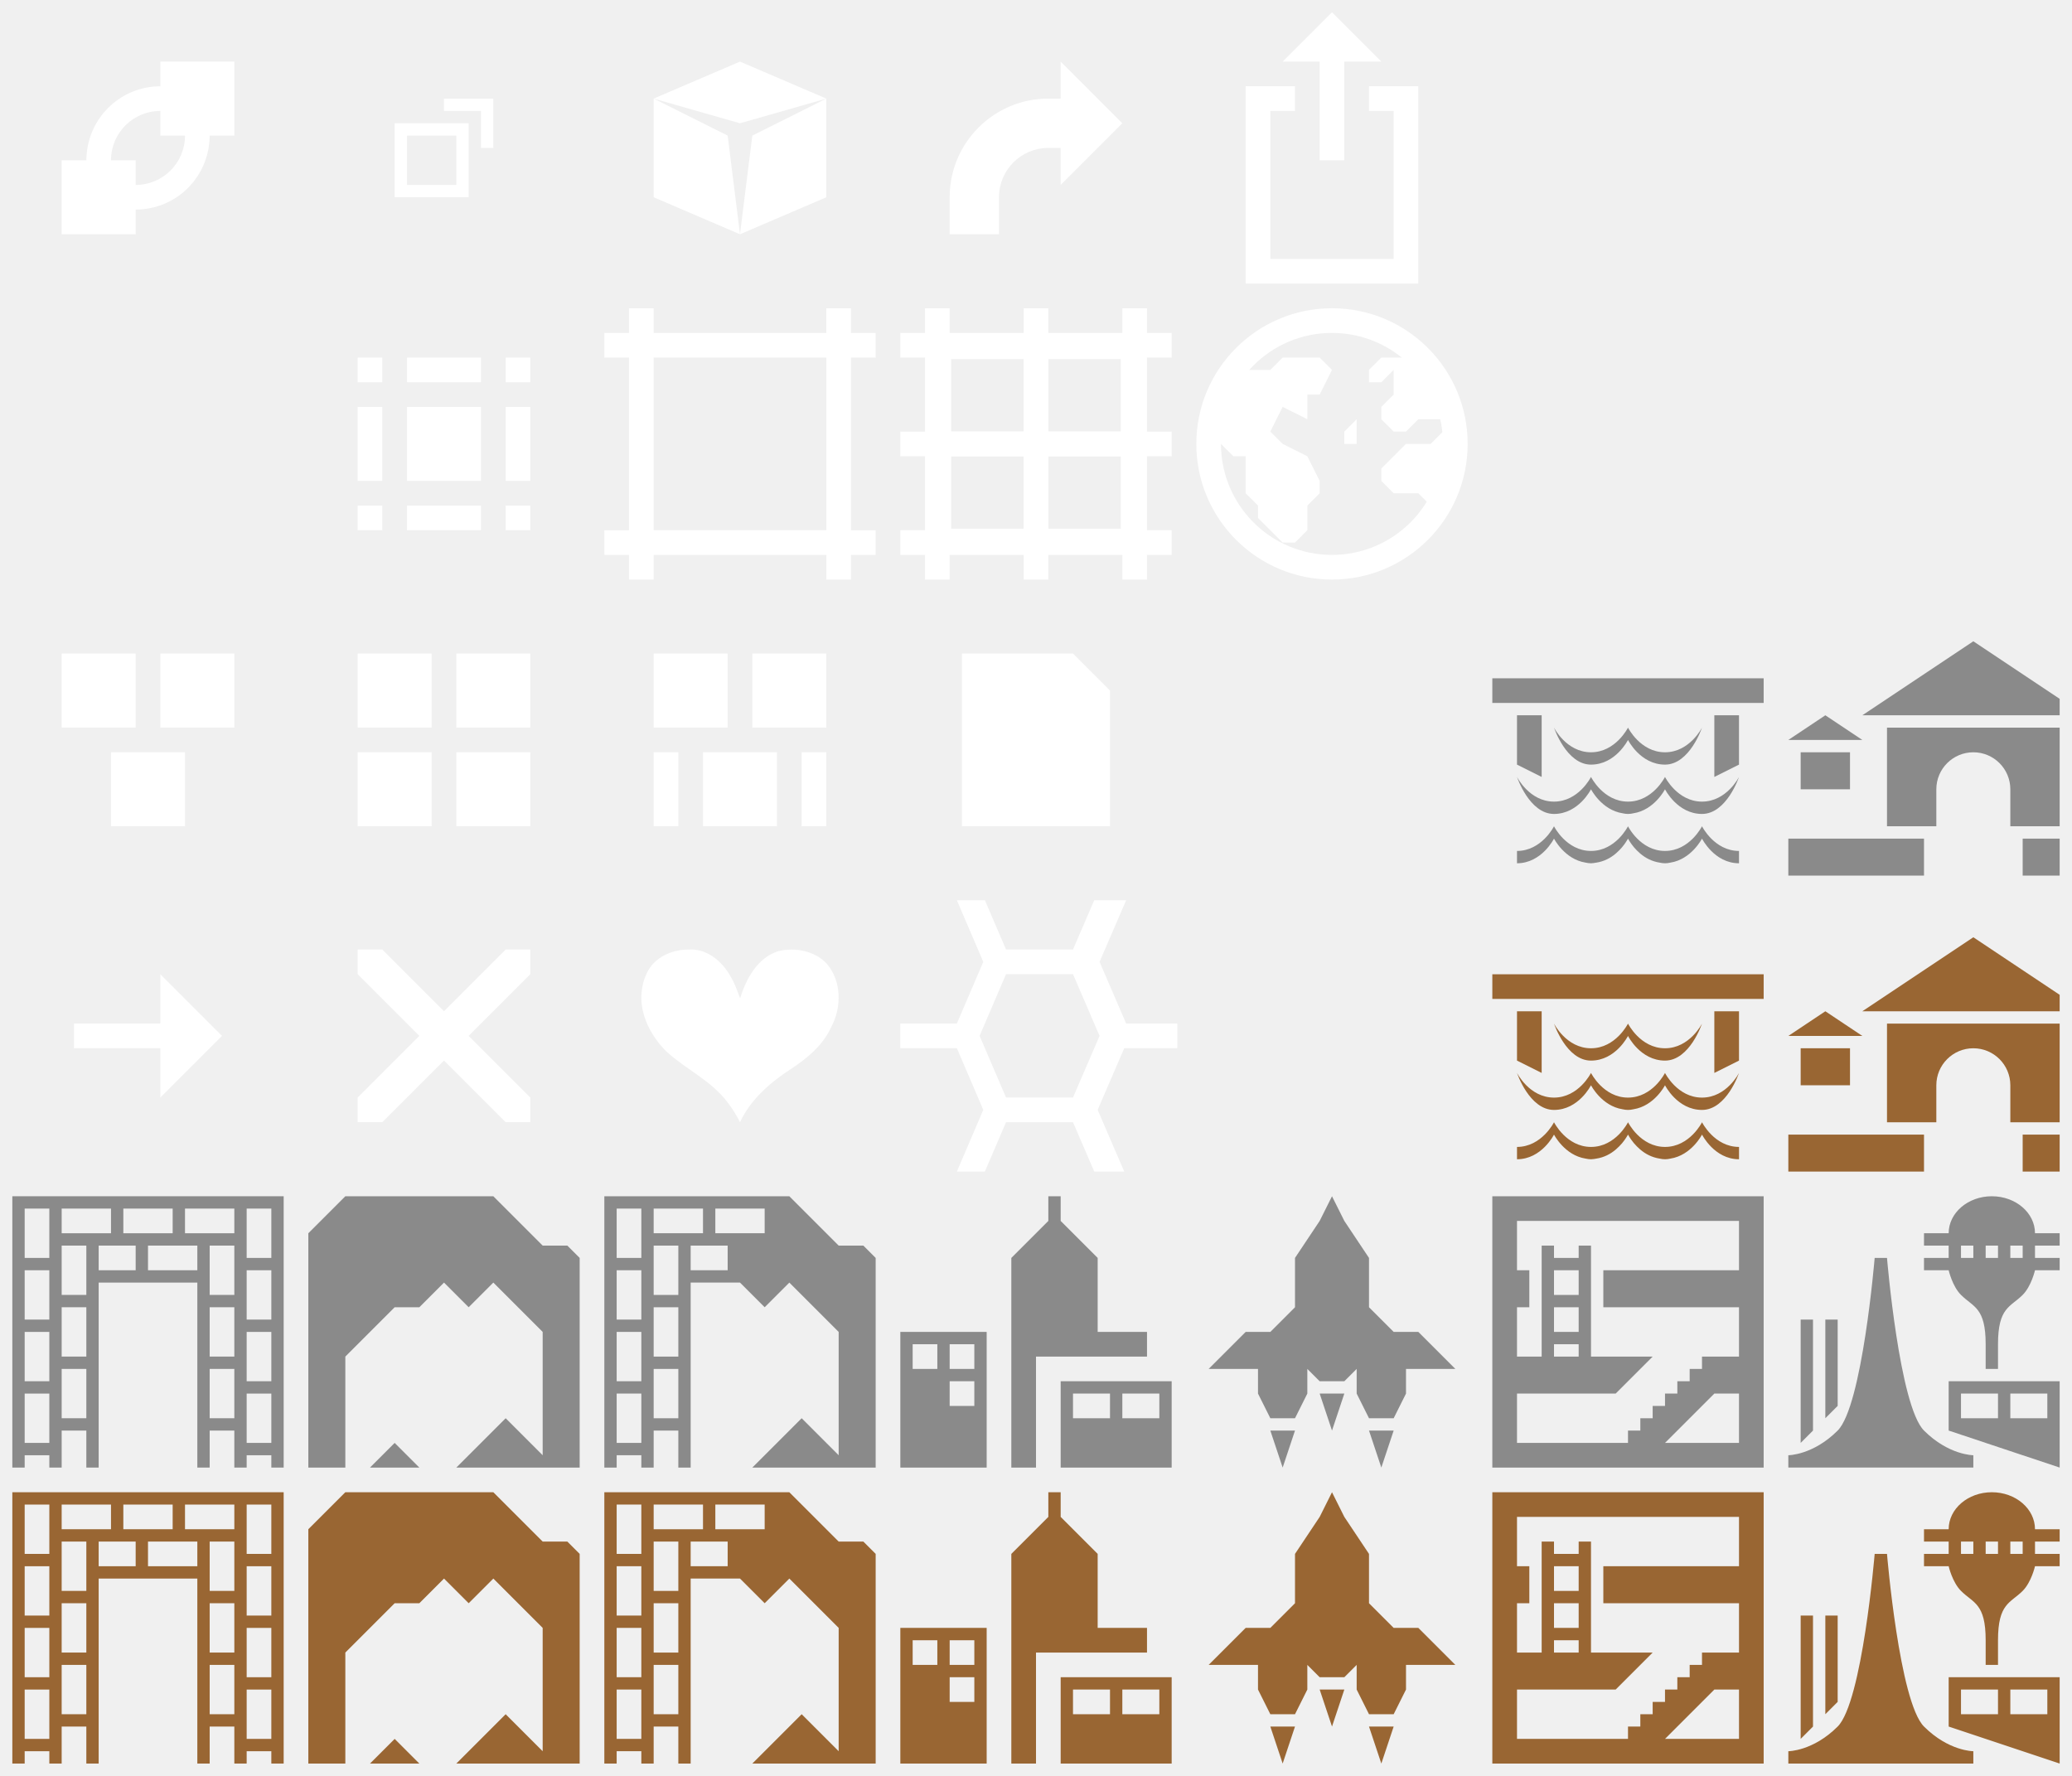
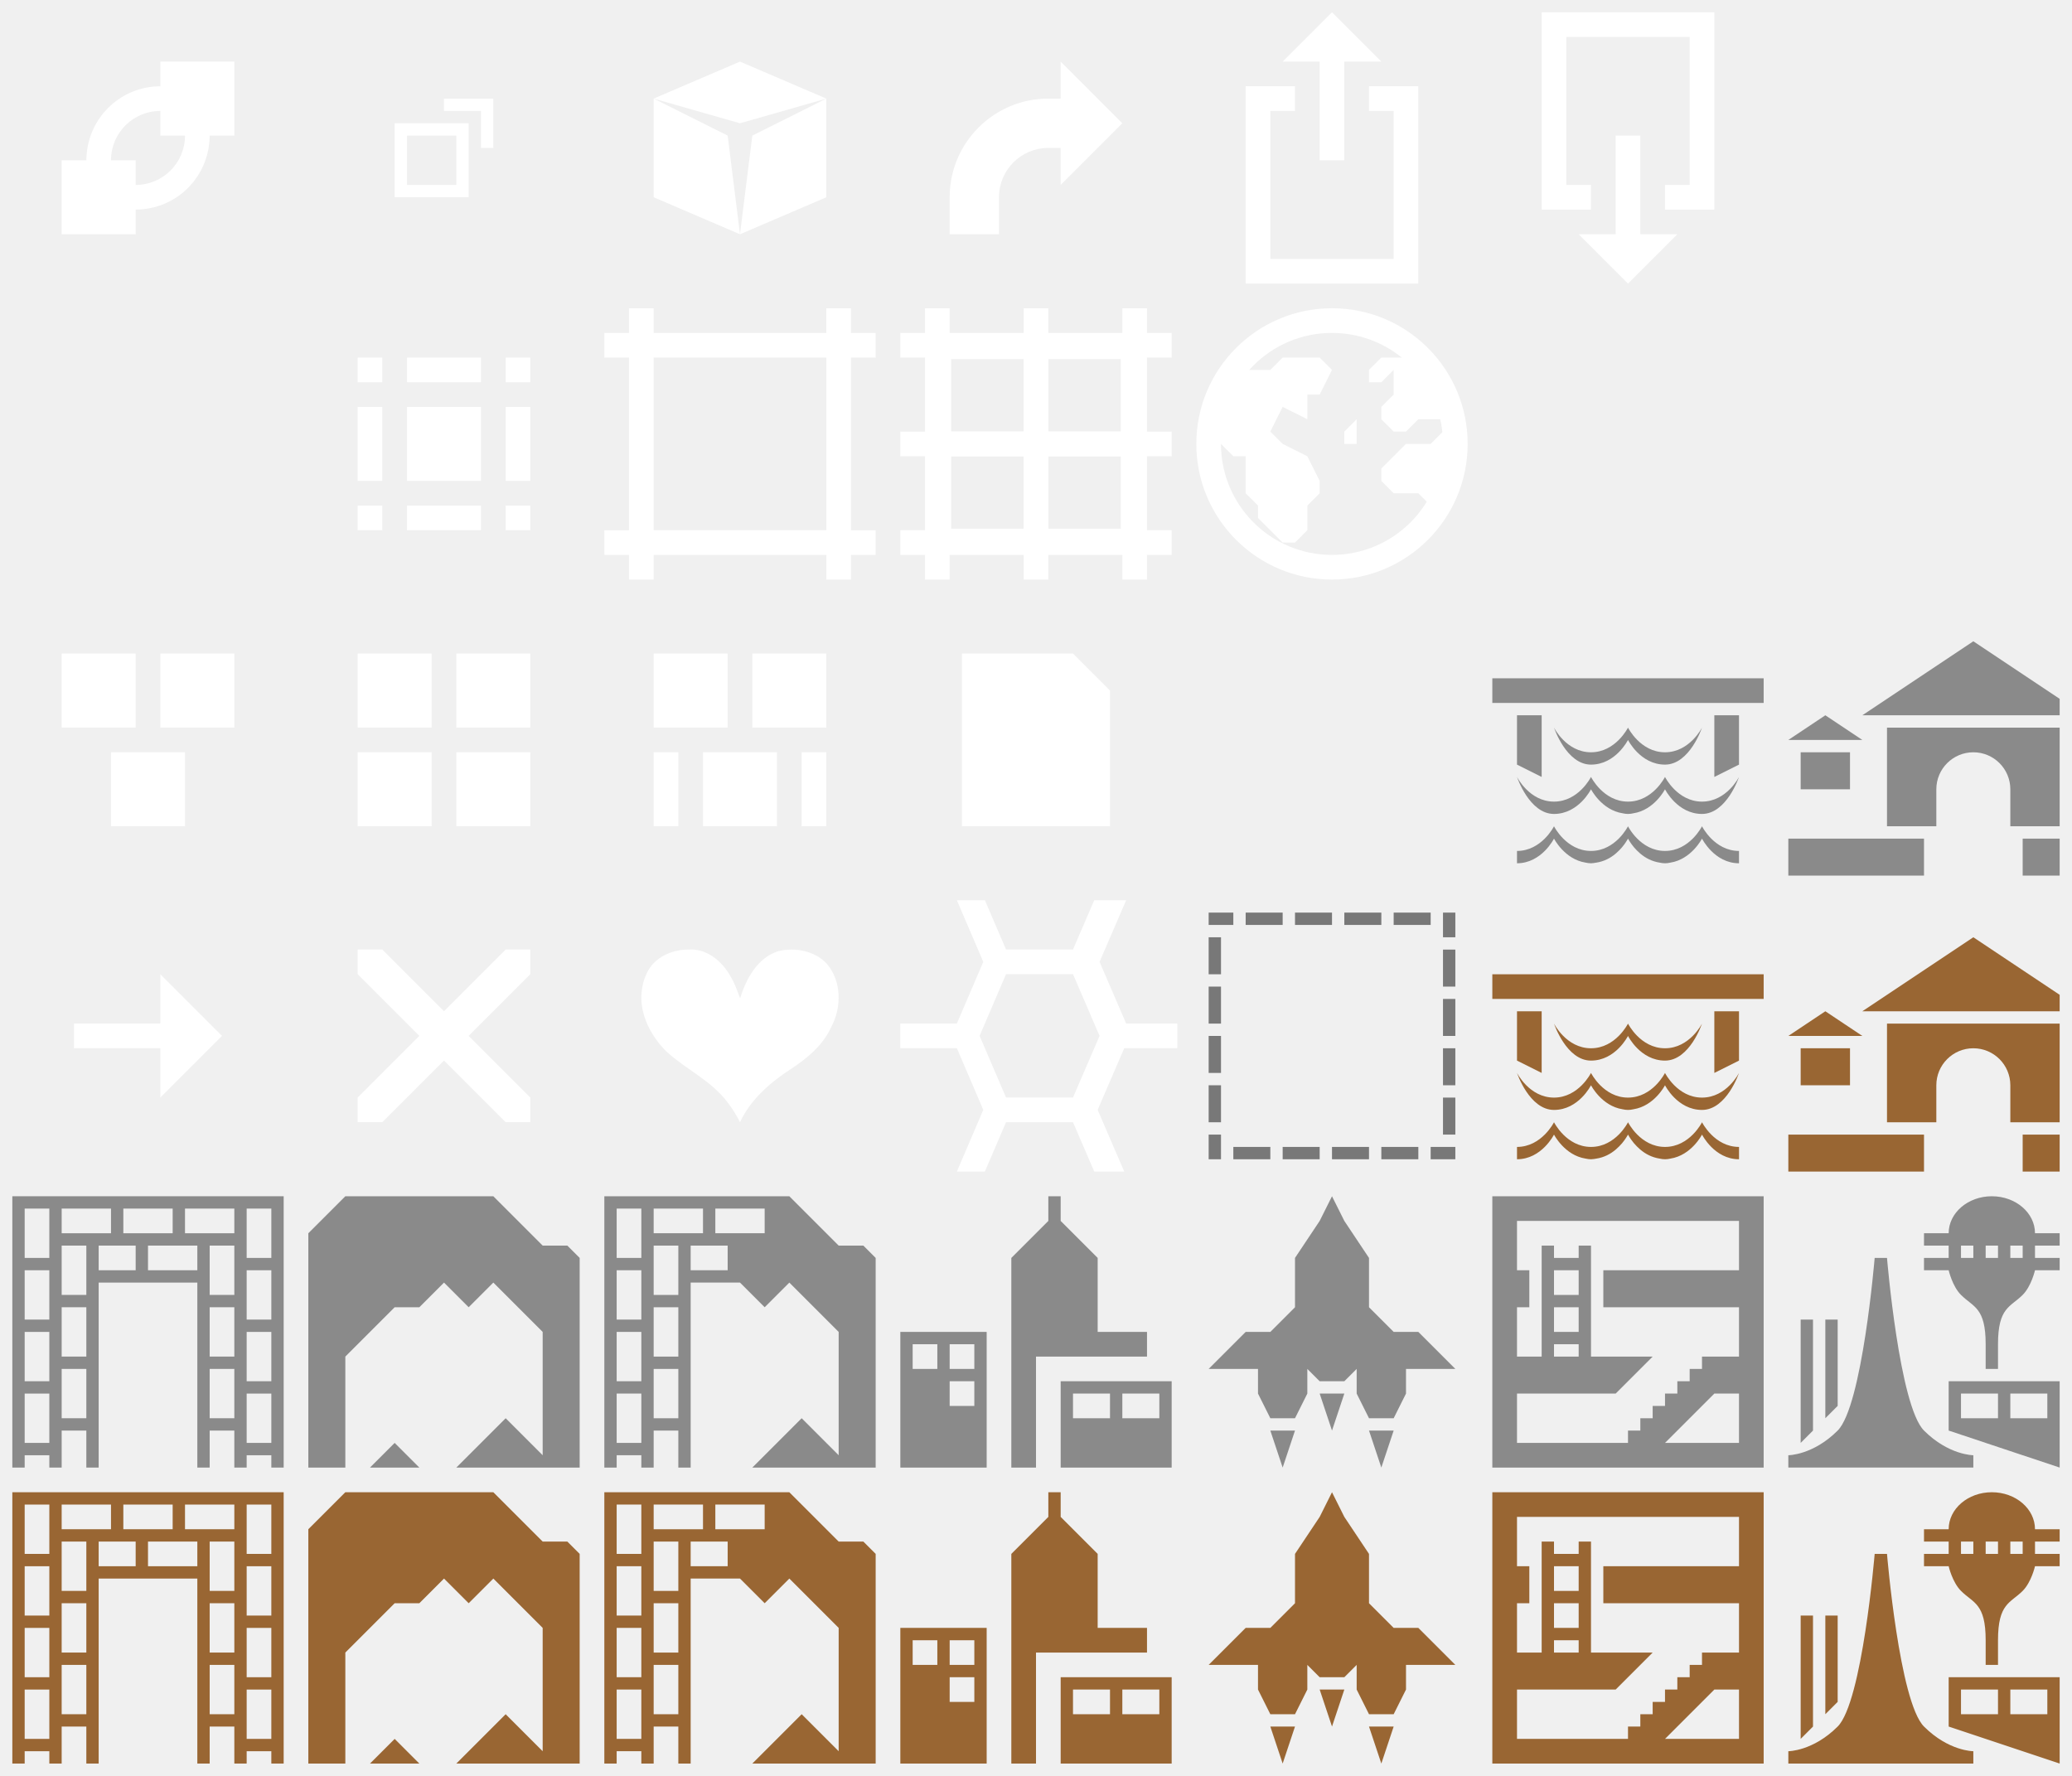
<svg xmlns="http://www.w3.org/2000/svg" width="168" height="144" id="svg2" version="1.1" viewBox="0 0 168 144">
  <defs id="defs4" />
  <g id="layer1" transform="translate(0,-972.5197)">
    <path style="opacity:1;vector-effect:none;fill:#8a8a8a;fill-opacity:1;stroke:none;stroke-width:2.52;stroke-linecap:butt;stroke-linejoin:miter;stroke-miterlimit:4;stroke-dasharray:none;stroke-dashoffset:0;stroke-opacity:1;marker:none" d="M 161.5 97 C 159.567 97 158 98.343 158 100 L 156 100 L 156 101 L 158 101 L 158 102 L 156 102 L 156 103 L 158 103 C 158 103 158.293 104.293 159 105 C 160 106 161 106 161 109 L 161 111 L 162 111 L 162 109 C 162 106 163 106 164 105 C 164.707 104.293 165 103 165 103 L 167 103 L 167 102 L 165 102 L 165 101 L 167 101 L 167 100 L 165 100 C 165 98.343 163.433 97 161.5 97 z M 159 101 L 160 101 L 160 102 L 159 102 L 159 101 z M 161 101 L 162 101 L 162 102 L 161 102 L 161 101 z M 163 101 L 164 101 L 164 102 L 163 102 L 163 101 z M 152 102 C 152 102 151 114 149 116 C 147 118 145 118 145 118 L 145 119 L 160 119 L 160 118 C 160 118 158 118 156 116 C 154 114 153 102 153 102 L 152 102 z M 146 107 L 146 117 L 147 116 L 147 107 L 146 107 z M 148 107 L 148 115 L 149 114 L 149 107 L 148 107 z M 158 112 L 158 116 L 167 119 L 167 112 L 158 112 z M 159 113 L 162 113 L 162 115 L 159 115 L 159 113 z M 163 113 L 166 113 L 166 115 L 163 115 L 163 113 z " transform="translate(0,972.5197)" id="path1052" />
    <path style="color:#000000;display:inline;overflow:visible;visibility:visible;opacity:1;fill:#ffffff;fill-opacity:1;stroke:none;stroke-width:2.52;marker:none;enable-background:accumulate" d="m 13,977.516 v 2 a 6,6 0 0 0 -1.192,0.119 c -0.794,0.16 -1.529,0.478 -2.175,0.917 a 6,6 0 0 0 -0.183,0.134 c -0.099,0.073 -0.2,0.144 -0.295,0.223 a 6,6 0 0 0 -0.185,0.17 c -0.08,0.073 -0.162,0.144 -0.238,0.222 a 6,6 0 0 0 -0.168,0.185 c -0.08,0.088 -0.161,0.176 -0.236,0.269 a 6,6 0 0 0 -0.134,0.179 c -0.071,0.095 -0.141,0.192 -0.207,0.291 a 6,6 0 0 0 -0.112,0.181 c -0.07,0.115 -0.139,0.23 -0.201,0.35 a 6,6 0 0 0 -0.064,0.134 c -0.066,0.134 -0.127,0.27 -0.183,0.41 a 6,6 0 0 0 -0.055,0.148 c -0.047,0.129 -0.091,0.259 -0.13,0.392 a 6,6 0 0 0 -0.06,0.238 c -0.027,0.111 -0.054,0.222 -0.075,0.335 a 6,6 0 0 0 -0.04,0.267 c -0.015,0.104 -0.031,0.209 -0.04,0.315 a 6,6 0 0 0 -0.026,0.52 H 5 v 5.998 h 5.999 v -2 a 6,6 0 0 0 0.612,-0.031 6,6 0 0 0 0.004,0 c 0.196,-0.02 0.387,-0.05 0.577,-0.088 0.198,-0.04 0.392,-0.09 0.582,-0.148 0.386,-0.119 0.754,-0.276 1.102,-0.467 0.173,-0.095 0.343,-0.198 0.505,-0.309 0.002,0 0.005,0 0.007,0 a 6,6 0 0 0 0.079,-0.06 c 0.129,-0.091 0.256,-0.185 0.377,-0.286 a 6,6 0 0 0 0.15,-0.137 c 0.097,-0.086 0.193,-0.173 0.284,-0.266 a 6,6 0 0 0 0.132,-0.145 c 0.09,-0.098 0.18,-0.196 0.264,-0.3 a 6,6 0 0 0 0.108,-0.145 c 0.082,-0.108 0.163,-0.217 0.238,-0.331 a 6,6 0 0 0 0.114,-0.185 c 0.063,-0.104 0.124,-0.21 0.181,-0.319 a 6,6 0 0 0 0.101,-0.207 c 0.053,-0.111 0.104,-0.221 0.15,-0.335 a 6,6 0 0 0 0.077,-0.214 c 0.041,-0.116 0.083,-0.231 0.117,-0.35 a 6,6 0 0 0 0.057,-0.22 c 0.029,-0.116 0.057,-0.233 0.079,-0.352 a 6,6 0 0 0 0.042,-0.286 c 0.013,-0.097 0.026,-0.194 0.035,-0.293 a 6,6 0 0 0 0.027,-0.524 H 19 v -5.998 z m 0,3.999 v 2 h 2 a 4,4 0 0 1 -4.001,4.001 v -2 H 8.999 a 4,4 0 0 1 4.001,-4.001 z" id="rect4142" />
    <path style="color:#000000;display:inline;overflow:visible;visibility:visible;opacity:1;fill:#ffffff;fill-opacity:1;fill-rule:nonzero;stroke:none;stroke-width:2.52;marker:none;enable-background:accumulate" d="m 35.999,980.515 v 1 h 3 v 3 h 1 v -3 -1 h -1 z m -4,2 v 6 h 6 v -6 z m 1,1 h 4 v 4 h -4 z" id="rect4994" />
    <path style="color:#000000;display:inline;overflow:visible;visibility:visible;opacity:1;fill:#ffffff;fill-opacity:1;fill-rule:nonzero;stroke:none;stroke-width:2.52;marker:none;enable-background:accumulate" d="m 28.999,1049.515 v 2 l 5,5 -5,5 v 2 h 2 l 5,-5 5,5 h 2 v -2 l -5,-5 5,-5 v -2 h -2 l -5,5 -5,-5 z" id="path5186" />
    <path style="color:#000000;display:inline;overflow:visible;visibility:visible;opacity:1;fill:#ffffff;fill-opacity:1;fill-rule:nonzero;stroke:none;stroke-width:2.52;marker:none;enable-background:accumulate" d="m 12.999,1051.515 v 4 H 5.999 v 2 h 7 v 4 l 5,-5 z" id="path5245" />
    <path style="color:#000000;display:inline;overflow:visible;visibility:visible;fill:#ffffff;fill-opacity:1;fill-rule:nonzero;stroke:none;stroke-width:2.52;marker:none;enable-background:accumulate" d="m 66.999,980.515 -6,3 -1,8 7,-3 z" id="path5272" />
    <path style="color:#000000;display:inline;overflow:visible;visibility:visible;fill:#ffffff;fill-opacity:1;fill-rule:nonzero;stroke:none;stroke-width:2.52;marker:none;enable-background:accumulate" d="m 52.999,980.515 7,-3 7,3 -7,2 z" id="path5291" />
    <path style="color:#000000;display:inline;overflow:visible;visibility:visible;fill:#ffffff;fill-opacity:1;fill-rule:nonzero;stroke:none;stroke-width:2.52;marker:none;enable-background:accumulate" d="m 52.999,988.515 v -8 l 6,3 1,8 z" id="path5270" />
    <path style="color:#000000;display:inline;overflow:visible;visibility:visible;opacity:1;fill:#ffffff;fill-opacity:1;fill-rule:nonzero;stroke:none;stroke-width:2.52;marker:none;enable-background:accumulate" d="m 75.124,999.64 v 17.75 h 17.75 v -17.75 z m 2,2 h 5.875 v 5.875 h -5.875 z m 7.875,0 h 5.875 v 5.875 h -5.875 z m -7.875,7.875 h 5.875 v 5.875 h -5.875 z m 7.875,0 h 5.875 v 5.875 h -5.875 z" id="rect5536-7" />
    <path style="color:#000000;display:inline;overflow:visible;visibility:visible;opacity:1;fill:#ffffff;fill-opacity:1;fill-rule:nonzero;stroke:none;stroke-width:2.52;marker:none;enable-background:accumulate" d="m 77.999,1025.515 v 14 h 12 v -11 l -3,-3 z" id="path5688" />
    <path style="color:#000000;display:inline;overflow:visible;visibility:visible;opacity:1;fill:#ffffff;fill-opacity:1;fill-rule:nonzero;stroke:none;stroke-width:2.52;marker:none;enable-background:accumulate" d="m 28.999,1001.515 v 2 h 2 v -2 z m 4,0 v 2 h 6 v -2 z m 8,0 v 2 h 2 v -2 z m -12,4 v 6 h 2 v -6 z m 4,0 v 6 h 6 v -6 z m 8,0 v 6 h 2 v -6 z m -12,8 v 2 h 2 v -2 z m 4,0 v 2 h 6 v -2 z m 8,0 v 2 h 2 v -2 z" id="rect5754-0" />
    <path style="color:#000000;display:inline;overflow:visible;visibility:visible;opacity:1;fill:#ffffff;fill-opacity:1;fill-rule:nonzero;stroke:none;stroke-width:2.52;marker:none;enable-background:accumulate" d="m 4.999,1025.515 v 6 h 6 v -6 z m 8,0 v 6 h 6 v -6 z m -4,8 v 6 h 6 v -6 z" id="rect5754-4" />
    <path style="color:#000000;display:inline;overflow:visible;visibility:visible;opacity:1;fill:#ffffff;fill-opacity:1;fill-rule:nonzero;stroke:none;stroke-width:2.52;marker:none;enable-background:accumulate" d="m 28.999,1025.515 v 6 h 6 v -6 z m 8,0 v 6 h 6 v -6 z m -8,8 v 6 h 6 v -6 z m 8,0 v 6 h 6 v -6 z" id="rect5754-4-1" />
    <path style="color:#000000;display:inline;overflow:visible;visibility:visible;opacity:1;fill:#ffffff;fill-opacity:1;fill-rule:nonzero;stroke:none;stroke-width:2.52;marker:none;enable-background:accumulate" d="m 52.999,1025.515 v 6 h 6 v -6 z m 8,0 v 6 h 6 v -6 z m -8,8 v 6 h 2 v -6 z m 4,0 v 6 h 6 v -6 z m 8,0 v 6 h 2 v -6 z" id="rect5754-4-8" />
    <path style="color:#000000;display:inline;overflow:visible;visibility:visible;opacity:1;fill:#ffffff;fill-opacity:1;fill-rule:nonzero;stroke:none;stroke-width:2.52;marker:none;enable-background:accumulate" d="m 85.999,977.515 v 3 h -1 c -4.418,0 -8,3.582 -8,8 v 3 h 4 v -3 c 0,-2.209 1.791,-4 4,-4 h 1 v 3 l 5,-5 z" id="path6943" />
    <path style="color:#000000;display:inline;overflow:visible;visibility:visible;fill:#ffffff;fill-opacity:1;fill-rule:nonzero;stroke:none;stroke-width:2.52;marker:none;enable-background:accumulate" d="m 51.999,1053.515 c 0.048,1.611 0.895,3.129 2.016,4.248 1.581,1.466 3.654,2.367 4.965,4.131 0.395,0.503 0.734,1.049 1.019,1.621 0.862,-1.823 2.409,-3.202 4.078,-4.279 1.368,-0.889 2.684,-1.983 3.356,-3.51 0.812,-1.562 0.798,-3.648 -0.369,-5.03 -0.972,-1.083 -2.609,-1.384 -3.979,-1.047 -1.668,0.542 -2.595,2.241 -3.074,3.822 -0.174,-0.429 -0.439,-1.249 -0.774,-1.768 -0.668,-1.22 -1.911,-2.281 -3.377,-2.186 -1.373,-0.02 -2.841,0.631 -3.427,1.935 -0.311,0.639 -0.433,1.357 -0.434,2.063 z" id="path5186-4" />
    <path style="color:#000000;display:inline;overflow:visible;visibility:visible;opacity:1;fill:#ffffff;fill-opacity:1;fill-rule:nonzero;stroke:none;stroke-width:2.52;marker:none;enable-background:accumulate" d="m 77.584,1045.515 2.142,4.999 -2.142,5.001 h -4.585 v 2 h 4.585 l 2.142,5.001 -2.142,5.001 h 2.272 l 1.714,-4.001 h 0.584 4.845 l 1.725,4.001 h 2.43 l -2.155,-5.001 2.155,-5.001 h 1.002 3.303 v -2 h -3.461 -0.687 l -2.157,-5.001 2.157,-4.999 h -2.587 l -1.725,3.999 h -4.845 -0.584 l -1.714,-3.999 z m 3.986,5.998 h 5.429 l 2.155,5.001 -2.155,5.001 h -5.429 l -2.142,-5.001 z" id="rect5536-7-8" />
    <path style="color:#000000;display:inline;overflow:visible;visibility:visible;fill:#ffffff;fill-opacity:1;fill-rule:nonzero;stroke:none;stroke-width:2.52;marker:none;enable-background:accumulate" d="m 100.999,979.515 v 16 h 14 V 979.515 h -4 v 2 h 2 v 12 h -10 v -12 h 2 v -2 z" id="rect4617" />
    <path style="color:#000000;display:inline;overflow:visible;visibility:visible;fill:#ffffff;fill-opacity:1;fill-rule:nonzero;stroke:none;stroke-width:2.52;marker:none;enable-background:accumulate" d="m 103.999,977.515 h 3 v 8 h 2 v -8 h 3 l -4,-4 z" id="path5245-1" />
    <path style="opacity:1;vector-effect:none;fill:#ffffff;fill-opacity:1;stroke:none;stroke-width:2.52;stroke-linecap:butt;stroke-linejoin:miter;stroke-miterlimit:4;stroke-dasharray:none;stroke-dashoffset:0;stroke-opacity:1;marker:none" d="m 104.999,1001.515 h 2 l 1,1 -1,2 h -1 v 2 l -2,-1 -1,2 1,1 2,1 1,2 v 1 l -1,1 v 2 l -1,1 h -1 l -2,-2 v -1 l -1,-1 v -3 h -1 l -1,-1 -1,-2 2,-4 h 3 l 1,-1 z" id="path76" />
    <path style="opacity:1;vector-effect:none;fill:#ffffff;fill-opacity:1;stroke:none;stroke-width:2.52;stroke-linecap:butt;stroke-linejoin:miter;stroke-miterlimit:4;stroke-dasharray:none;stroke-dashoffset:0;stroke-opacity:1;marker:none" d="m 109.999,1006.515 -1,1 v 1 h 1 z" id="path93" />
    <path style="opacity:1;vector-effect:none;fill:#ffffff;fill-opacity:1;stroke:none;stroke-width:2.52;stroke-linecap:butt;stroke-linejoin:miter;stroke-miterlimit:4;stroke-dasharray:none;stroke-dashoffset:0;stroke-opacity:1;marker:none" d="m 111.999,1001.515 -1,1 v 1 h 1 l 1,-1 v 2 l -1,1 v 1 l 1,1 h 1 l 1,-1 h 2 v 1 l -1,1 h -2 l -1,1 -1,1 v 1 l 1,1 h 2 l 1,1 2,-3 v -4 l -2,-4 -2,-1 z" id="path100" />
    <path style="opacity:1;vector-effect:none;fill:#ffffff;fill-opacity:1;stroke:none;stroke-width:2.52;stroke-linecap:butt;stroke-linejoin:miter;stroke-miterlimit:4;stroke-dasharray:none;stroke-dashoffset:0;stroke-opacity:1;marker:none" d="m 107.998,997.514 a 11,11 0 0 0 -10.999,11.001 11,11 0 0 0 10.999,10.999 11,11 0 0 0 11.001,-10.999 11,11 0 0 0 -11.001,-11.001 z m 0,2.001 a 9,9 0 0 1 9.001,9 9,9 0 0 1 -9.001,9 9,9 0 0 1 -9,-9 9,9 0 0 1 9,-9 z" id="path115" />
    <path style="opacity:1;vector-effect:none;fill:#ffffff;fill-opacity:1;stroke:none;stroke-width:2.52;stroke-linecap:butt;stroke-linejoin:miter;stroke-miterlimit:4;stroke-dasharray:none;stroke-dashoffset:0;stroke-opacity:1;marker:none" d="m 75.001,997.516 v 2 h -2.001 v 2 h 2.001 v 6 h -2.001 v 2 h 2.001 v 6 h -2.001 v 2 h 2.001 v 2.001 h 1.998 v -2.001 h 6.002 v 2.001 h 1.998 v -2.001 h 6.002 v 2.001 h 1.998 v -2.001 h 2.001 v -2 h -2.001 v -6 h 2.001 v -2 h -2.001 v -6 h 2.001 v -2 h -2.001 v -2 h -1.998 v 2 h -6.002 v -2 h -1.998 v 2 h -6.002 v -2 z m 1.998,3.999 h 6.002 v 6 h -6.002 z m 8,0 h 6.002 v 6 h -6.002 z m -8,8 h 6.002 v 6 h -6.002 z m 8,0 h 6.002 v 6 h -6.002 z" id="rect229" />
    <path style="opacity:1;vector-effect:none;fill:#ffffff;fill-opacity:1;stroke:none;stroke-width:2.52;stroke-linecap:butt;stroke-linejoin:miter;stroke-miterlimit:4;stroke-dasharray:none;stroke-dashoffset:0;stroke-opacity:1;marker:none" d="m 51.001,997.516 v 2 h -2.001 v 2 h 2.001 l 3.69e-4,14.001 H 49 v 1.999 h 2.001 v 2 h 1.998 v -2 h 14.002 v 2 h 1.998 v -2 h 2.001 v -1.999 h -2.001 l -3.69e-4,-14.001 h 2.001 v -2 h -2.001 v -2 h -1.998 v 2 H 52.999 v -2 z m 1.998,3.999 h 14.002 l 3.69e-4,14.001 H 52.999 Z" id="rect229-0" />
    <path style="opacity:1;vector-effect:none;fill:#8a8a8a;fill-opacity:1;stroke:none;stroke-width:2.52;stroke-linecap:butt;stroke-linejoin:miter;stroke-miterlimit:4;stroke-dasharray:none;stroke-dashoffset:0;stroke-opacity:1;marker:none;font-variant-east_asian:normal" d="m 1,1069.52 v 19 3 h 1 v -1 h 2 v 1 h 1 v -3 h 2 v 3 h 1 v -3 -12 h 8 v 12 3 h 1 v -3 h 2 v 3 h 1 v -1 h 2 v 1 h 1 v -3 -19 z m 1,1 h 2 v 4 H 2 Z m 3,0 h 4 v 2 H 5 Z m 5,0 h 4 v 2 h -4 z m 5,0 h 4 v 2 h -4 z m 5,0 h 2 v 4 h -2 z m -15,3 h 2 v 4 H 5 Z m 3,0 h 3 v 2 H 8 Z m 4,0 h 4 v 2 h -4 z m 5,0 h 2 v 4 h -2 z m -15,2 h 2 v 4 H 2 Z m 18,0 h 2 v 4 h -2 z m -15,3 h 2 v 4 H 5 Z m 12,0 h 2 v 4 h -2 z m -15,2 h 2 v 4 H 2 Z m 18,0 h 2 v 4 h -2 z m -15,3 h 2 v 4 H 5 Z m 12,0 h 2 v 4 h -2 z m -15,2 h 2 v 3 1 H 2 v -1 z m 18,0 h 2 v 3 1 h -2 v -1 z" id="rect4239" />
    <path style="opacity:1;vector-effect:none;fill:#8a8a8a;fill-opacity:1;stroke:none;stroke-width:2.52;stroke-linecap:butt;stroke-linejoin:miter;stroke-miterlimit:4;stroke-dasharray:none;stroke-dashoffset:0;stroke-opacity:1;marker:none;font-variant-east_asian:normal" d="m 28,1069.52 -3,3 v 19 h 3 v -9 l 4,-4 h 2 l 2,-2 2,2 2,-2 4,4 v 10 l -3,-3 -4,4 h 7 1 2 v -17 l -1,-1 h -2 l -4,-4 z m 4,20 -2,2 h 4 z" id="path4206" />
    <path style="opacity:1;vector-effect:none;fill:#8a8a8a;fill-opacity:1;stroke:none;stroke-width:2.52;stroke-linecap:butt;stroke-linejoin:miter;stroke-miterlimit:4;stroke-dasharray:none;stroke-dashoffset:0;stroke-opacity:1;marker:none;font-variant-east_asian:normal" d="m 49,1069.52 v 19 3 h 1 v -1 h 2 v 1 h 1 v -3 h 2 v 3 h 1 v -3 -12 h 3 1 l 2,2 2,-2 4,4 v 10 l -3,-3 -4,4 h 7 1 2 v -17 l -1,-1 h -2 l -4,-4 h -1 -3 z m 1,1 h 2 v 4 h -2 z m 3,0 h 4 v 2 h -4 z m 5,0 h 2 2 v 2 h -2 -2 z m -5,3 h 2 v 4 h -2 z m 3,0 h 3 v 2 h -3 z m -6,2 h 2 v 4 h -2 z m 3,3 h 2 v 4 h -2 z m -3,2 h 2 v 4 h -2 z m 3,3 h 2 v 4 h -2 z m -3,2 h 2 v 3 1 h -2 v -1 z" id="rect4239-1" />
    <path style="opacity:1;vector-effect:none;fill:#8a8a8a;fill-opacity:1;stroke:none;stroke-width:2.52;stroke-linecap:butt;stroke-linejoin:miter;stroke-miterlimit:4;stroke-dasharray:none;stroke-dashoffset:0;stroke-opacity:1;marker:none;font-variant-east_asian:normal" d="m 85,1069.52 v 2 l -3,3 v 17 h 2 v -9 h 9 v -2 h -4 v -6 l -3,-3 v -2 z m -12,11 v 11 h 7 v -11 z m 1,1 h 2 v 2 h -2 z m 3,0 h 2 v 2 h -2 z m 0,3 h 2 v 2 h -2 z m 9,0 v 7 h 9 v -7 z m 1,1 h 1 1 1 v 2 h -1 -1 -1 z m 4,0 h 1 1 1 v 2 h -1 -1 -1 z" id="rect4098" />
    <path style="opacity:1;vector-effect:none;fill:#8a8a8a;fill-opacity:1;stroke:none;stroke-width:2.52;stroke-linecap:butt;stroke-linejoin:miter;stroke-miterlimit:4;stroke-dasharray:none;stroke-dashoffset:0;stroke-opacity:1;marker:none;font-variant-east_asian:normal" d="m 108,1069.52 -1,2 -2,3 v 4 l -2,2 h -2 l -3,3 h 4 v 2 l 1,2 h 2 l 1,-2 v -2 l 1,1 h 2 l 1,-1 v 2 l 1,2 h 2 l 1,-2 v -2 h 4 l -3,-3 h -2 l -2,-2 v -4 l -2,-3 z m -1,16 1,3 1,-3 z m -4,3 1,3 1,-3 z m 8,0 1,3 1,-3 z" id="rect4588-9" />
    <path style="opacity:1;vector-effect:none;fill:#8a8a8a;fill-opacity:1;stroke:none;stroke-width:2.52;stroke-linecap:butt;stroke-linejoin:miter;stroke-miterlimit:4;stroke-dasharray:none;stroke-dashoffset:0;stroke-opacity:1;marker:none;font-variant-east_asian:normal" d="m 121,1069.52 v 22 h 22 v -22 z m 2,2 h 18 v 4 h -11 v 3 h 11 v 4 h -2 -1 v 1 h -1 v 1 h -1 v 1 h -1 v 1 h -1 v 1 h -1 v 1 h -1 v 1 h -9 v -4 h 8 l 3,-3 h -5 v -9 h -1 v 1 h -2 v -1 h -1 v 9 h -2 v -4 h 1 v -3 h -1 z m 3,4 h 2 v 2 h -2 z m 0,3 h 2 v 2 h -2 z m 0,3 h 2 v 1 h -2 z m 13,4 h 2 v 4 h -6 z" id="rect4802" />
    <path style="opacity:1;vector-effect:none;fill:#996633;fill-opacity:1;stroke:none;stroke-width:2.52;stroke-linecap:butt;stroke-linejoin:miter;stroke-miterlimit:4;stroke-dasharray:none;stroke-dashoffset:0;stroke-opacity:1;marker:none;font-variant-east_asian:normal" d="m 1,1093.52 v 19 3 h 1 v -1 h 2 v 1 h 1 v -3 h 2 v 3 h 1 v -3 -12 h 8 v 12 3 h 1 v -3 h 2 v 3 h 1 v -1 h 2 v 1 h 1 v -3 -19 z m 1,1 h 2 v 4 H 2 Z m 3,0 h 4 v 2 H 5 Z m 5,0 h 4 v 2 h -4 z m 5,0 h 4 v 2 h -4 z m 5,0 h 2 v 4 h -2 z m -15,3 h 2 v 4 H 5 Z m 3,0 h 3 v 2 H 8 Z m 4,0 h 4 v 2 h -4 z m 5,0 h 2 v 4 h -2 z m -15,2 h 2 v 4 H 2 Z m 18,0 h 2 v 4 h -2 z m -15,3 h 2 v 4 H 5 Z m 12,0 h 2 v 4 h -2 z m -15,2 h 2 v 4 H 2 Z m 18,0 h 2 v 4 h -2 z m -15,3 h 2 v 4 H 5 Z m 12,0 h 2 v 4 h -2 z m -15,2 h 2 v 3 1 H 2 v -1 z m 18,0 h 2 v 3 1 h -2 v -1 z" id="rect4239-6" />
    <path style="opacity:1;vector-effect:none;fill:#996633;fill-opacity:1;stroke:none;stroke-width:2.52;stroke-linecap:butt;stroke-linejoin:miter;stroke-miterlimit:4;stroke-dasharray:none;stroke-dashoffset:0;stroke-opacity:1;marker:none;font-variant-east_asian:normal" d="m 28,1093.52 -3,3 v 19 h 3 v -9 l 4,-4 h 2 l 2,-2 2,2 2,-2 4,4 v 10 l -3,-3 -4,4 h 7 1 2 v -17 l -1,-1 h -2 l -4,-4 z m 4,20 -2,2 h 4 z" id="path4206-1" />
    <path style="opacity:1;vector-effect:none;fill:#996633;fill-opacity:1;stroke:none;stroke-width:2.52;stroke-linecap:butt;stroke-linejoin:miter;stroke-miterlimit:4;stroke-dasharray:none;stroke-dashoffset:0;stroke-opacity:1;marker:none;font-variant-east_asian:normal" d="m 49,1093.52 v 19 3 h 1 v -1 h 2 v 1 h 1 v -3 h 2 v 3 h 1 v -3 -12 h 3 1 l 2,2 2,-2 4,4 v 10 l -3,-3 -4,4 h 7 1 2 v -17 l -1,-1 h -2 l -4,-4 h -1 -3 z m 1,1 h 2 v 4 h -2 z m 3,0 h 4 v 2 h -4 z m 5,0 h 2 2 v 2 h -2 -2 z m -5,3 h 2 v 4 h -2 z m 3,0 h 3 v 2 h -3 z m -6,2 h 2 v 4 h -2 z m 3,3 h 2 v 4 h -2 z m -3,2 h 2 v 4 h -2 z m 3,3 h 2 v 4 h -2 z m -3,2 h 2 v 3 1 h -2 v -1 z" id="rect4239-1-5" />
    <path style="opacity:1;vector-effect:none;fill:#996633;fill-opacity:1;stroke:none;stroke-width:2.52;stroke-linecap:butt;stroke-linejoin:miter;stroke-miterlimit:4;stroke-dasharray:none;stroke-dashoffset:0;stroke-opacity:1;marker:none;font-variant-east_asian:normal" d="m 85,1093.52 v 2 l -3,3 v 17 h 2 v -9 h 9 v -2 h -4 v -6 l -3,-3 v -2 z m -12,11 v 11 h 7 v -11 z m 1,1 h 2 v 2 h -2 z m 3,0 h 2 v 2 h -2 z m 0,3 h 2 v 2 h -2 z m 9,0 v 7 h 9 v -7 z m 1,1 h 1 1 1 v 2 h -1 -1 -1 z m 4,0 h 1 1 1 v 2 h -1 -1 -1 z" id="rect4098-9" />
    <path style="opacity:1;vector-effect:none;fill:#996633;fill-opacity:1;stroke:none;stroke-width:2.52;stroke-linecap:butt;stroke-linejoin:miter;stroke-miterlimit:4;stroke-dasharray:none;stroke-dashoffset:0;stroke-opacity:1;marker:none;font-variant-east_asian:normal" d="m 108,1093.52 -1,2 -2,3 v 4 l -2,2 h -2 l -3,3 h 4 v 2 l 1,2 h 2 l 1,-2 v -2 l 1,1 h 2 l 1,-1 v 2 l 1,2 h 2 l 1,-2 v -2 h 4 l -3,-3 h -2 l -2,-2 v -4 l -2,-3 z m -1,16 1,3 1,-3 z m -4,3 1,3 1,-3 z m 8,0 1,3 1,-3 z" id="rect4588-9-4" />
    <path style="opacity:1;vector-effect:none;fill:#996633;fill-opacity:1;stroke:none;stroke-width:2.52;stroke-linecap:butt;stroke-linejoin:miter;stroke-miterlimit:4;stroke-dasharray:none;stroke-dashoffset:0;stroke-opacity:1;marker:none;font-variant-east_asian:normal" d="m 121,1093.52 v 22 h 22 v -22 z m 2,2 h 18 v 4 h -11 v 3 h 11 v 4 h -2 -1 v 1 h -1 v 1 h -1 v 1 h -1 v 1 h -1 v 1 h -1 v 1 h -1 v 1 h -9 v -4 h 8 l 3,-3 h -5 v -9 h -1 v 1 h -2 v -1 h -1 v 9 h -2 v -4 h 1 v -3 h -1 z m 3,4 h 2 v 2 h -2 z m 0,3 h 2 v 2 h -2 z m 0,3 h 2 v 1 h -2 z m 13,4 h 2 v 4 h -6 z" id="rect4802-9" />
    <path style="opacity:1;vector-effect:none;fill:#996633;fill-opacity:1;stroke:none;stroke-width:2.52;stroke-linecap:butt;stroke-linejoin:miter;stroke-miterlimit:4;stroke-dasharray:none;stroke-dashoffset:0;stroke-opacity:1;marker:none;font-variant-east_asian:normal" d="m 161.5,1093.52 c -1.933,0 -3.5,1.343 -3.5,3 h -2 v 1 h 2 v 1 h -2 v 1 h 2 c 0,0 0.293,1.293 1,2 1,1 2,1 2,4 v 2 h 1 v -2 c 0,-3 1,-3 2,-4 0.707,-0.707 1,-2 1,-2 h 2 v -1 h -2 v -1 h 2 v -1 h -2 c -2e-5,-1.657 -1.567,-3 -3.5,-3 z m -2.5,4 h 1 v 1 h -1 z m 2,0 h 1 v 1 h -1 z m 2,0 h 1 v 1 h -1 z m -11,1 c 0,0 -1,12 -3,14 -2,2 -4,2 -4,2 v 1 h 15 v -1 c 0,0 -2,0 -4,-2 -2,-2 -3,-14 -3,-14 z m -6,5 v 10 l 1,-1 v -9 z m 2,0 v 8 l 1,-1 v -7 z m 10,5 v 4 l 9,3 v -7 z m 1,1 h 3 v 2 h -3 z m 4,0 h 3 v 2 h -3 z" id="path1052-1" />
    <path style="opacity:1;vector-effect:none;fill:#8a8a8a;fill-opacity:1;stroke:none;stroke-width:2.52;stroke-linecap:butt;stroke-linejoin:miter;stroke-miterlimit:4;stroke-dasharray:none;stroke-dashoffset:0;stroke-opacity:1;marker:none;font-variant-east_asian:normal" d="M 121 55 L 121 57 L 143 57 L 143 55 L 121 55 z M 123 58 L 123 62 L 125 63 L 125 58 L 123 58 z M 139 58 L 139 63 L 141 62 L 141 58 L 139 58 z M 126 59 C 126 59 127 62 129 62 C 131 62 132 60 132 60 C 132 60 133 62 135 62 C 137 62 138 59 138 59 C 138 59 137 61 135 61 C 133 61 132 59 132 59 C 132 59 131 61 129 61 C 127 61 126 59 126 59 z M 123 63 C 123 63 124 66 126 66 C 128 66 129 64 129 64 C 129 64 129.863 65.685 131.566 65.947 C 131.706 65.979 131.849 66 132 66 C 132.151 66 132.294 65.979 132.434 65.947 C 134.137 65.685 135 64 135 64 C 135 64 136 66 138 66 C 140 66 141 63 141 63 C 141 63 140 65 138 65 C 136 65 135 63 135 63 C 135 63 134 65 132 65 C 130 65 129 63 129 63 C 129 63 128 65 126 65 C 124 65 123 63 123 63 z M 126 67 C 126 67 125 69 123 69 L 123 70 C 125 70 126 68 126 68 C 126 68 126.863 69.685 128.566 69.947 C 128.566 69.947 128.568 69.947 128.568 69.947 C 128.707 69.979 128.85 70 129 70 C 129.154 70 129.291 69.969 129.434 69.947 C 129.434 69.947 129.436 69.947 129.436 69.947 C 130.069 69.849 130.585 69.567 130.982 69.232 C 131.002 69.216 131.02 69.2 131.039 69.184 C 131.215 69.03 131.369 68.875 131.496 68.725 C 131.506 68.712 131.517 68.701 131.527 68.689 C 131.669 68.518 131.761 68.389 131.838 68.268 C 131.945 68.106 132 68 132 68 C 132 68 132.162 68.313 132.473 68.689 C 132.483 68.701 132.494 68.712 132.504 68.725 C 132.631 68.875 132.785 69.03 132.961 69.184 C 132.98 69.2 132.998 69.216 133.018 69.232 C 133.415 69.567 133.933 69.849 134.566 69.947 C 134.706 69.979 134.849 70 135 70 C 135.15 70 135.295 69.979 135.434 69.947 C 137.137 69.685 138 68 138 68 C 138 68 139 70 141 70 L 141 69 C 139 69 138 67 138 67 C 138 67 137 69 135 69 C 134 69 133.25 68.5 132.75 68 C 132.5 67.75 132.312 67.5 132.188 67.312 C 132.062 67.125 132 67 132 67 C 132 67 131 69 129 69 C 127 69 126 67 126 67 z " transform="translate(0,972.5197)" id="rect1125-3" />
    <path style="opacity:1;vector-effect:none;fill:#996633;fill-opacity:1;stroke:none;stroke-width:2.52;stroke-linecap:butt;stroke-linejoin:miter;stroke-miterlimit:4;stroke-dasharray:none;stroke-dashoffset:0;stroke-opacity:1;marker:none;font-variant-east_asian:normal" d="m 121,1051.52 v 2 h 22 v -2 z m 2,3 v 4 l 2,1 v -5 z m 16,0 v 5 l 2,-1 v -4 z m -13,1 c 0,0 1,3 3,3 2,0 3,-2 3,-2 0,0 1,2 3,2 2,0 3,-3 3,-3 0,0 -1,2 -3,2 -2,0 -3,-2 -3,-2 0,0 -1,2 -3,2 -2,0 -3,-2 -3,-2 z m -3,4 c 0,0 1,3 3,3 2,0 3,-2 3,-2 0,0 0.863,1.685 2.566,1.947 0.139,0.032 0.283,0.053 0.434,0.053 0.151,0 0.294,-0.021 0.434,-0.053 1.704,-0.263 2.566,-1.947 2.566,-1.947 0,0 1,2 3,2 2,0 3,-3 3,-3 0,0 -1,2 -3,2 -2,0 -3,-2 -3,-2 0,0 -1,2 -3,2 -2,0 -3,-2 -3,-2 0,0 -1,2 -3,2 -2,0 -3,-2 -3,-2 z m 3,4 c 0,0 -1,2 -3,2 v 1 c 2,0 3,-2 3,-2 0,0 0.863,1.685 2.566,1.947 0,0 0.002,0 0.002,0 0.139,0.031 0.281,0.053 0.432,0.053 0.154,0 0.291,-0.031 0.434,-0.053 0,0 0.002,0 0.002,0 0.634,-0.098 1.149,-0.38 1.547,-0.715 0.02,-0.016 0.037,-0.032 0.057,-0.049 0.176,-0.154 0.33,-0.308 0.457,-0.459 0.01,-0.012 0.021,-0.023 0.031,-0.035 0.142,-0.172 0.233,-0.301 0.311,-0.422 0.108,-0.162 0.162,-0.268 0.162,-0.268 0,0 0.162,0.313 0.473,0.69 0.01,0.012 0.021,0.023 0.031,0.035 0.127,0.151 0.281,0.305 0.457,0.459 0.019,0.017 0.037,0.032 0.057,0.049 0.398,0.335 0.915,0.617 1.549,0.715 0.14,0.032 0.283,0.053 0.434,0.053 0.15,0 0.295,-0.021 0.434,-0.053 1.704,-0.263 2.566,-1.947 2.566,-1.947 0,0 1,2 3,2 v -1 c -2,0 -3,-2 -3,-2 0,0 -1,2 -3,2 -1,0 -1.75,-0.5 -2.25,-1 -0.25,-0.25 -0.438,-0.5 -0.562,-0.688 -0.125,-0.188 -0.188,-0.312 -0.188,-0.312 0,0 -1,2 -3,2 -2,0 -3,-2 -3,-2 z" id="rect1125-3-3" />
    <path style="opacity:1;vector-effect:none;fill:#8a8a8a;fill-opacity:1;stroke:none;stroke-width:2.52;stroke-linecap:butt;stroke-linejoin:miter;stroke-miterlimit:4;stroke-dasharray:none;stroke-dashoffset:0;stroke-opacity:1;marker:none;font-variant-east_asian:normal" d="M 160 52 L 151 58 L 167 58 L 167 56.666 L 160 52 z M 148 58 L 145 60 L 151 60 L 148 58 z M 153 59 L 153 67 L 157 67 L 157 64 C 157 62.343 158.343 61 160 61 C 161.657 61 163 62.343 163 64 L 163 67 L 167 67 L 167 59 L 153 59 z M 146 61 L 146 64 L 150 64 L 150 61 L 146 61 z M 145 68 L 145 71 L 156 71 L 156 68 L 145 68 z M 164 68 L 164 71 L 167 71 L 167 68 L 164 68 z " transform="translate(0,972.5197)" id="rect1838" />
    <path style="opacity:1;vector-effect:none;fill:#996633;fill-opacity:1;stroke:none;stroke-width:2.52;stroke-linecap:butt;stroke-linejoin:miter;stroke-miterlimit:4;stroke-dasharray:none;stroke-dashoffset:0;stroke-opacity:1;marker:none;font-variant-east_asian:normal" d="m 160,1048.52 -9,6 h 16 v -1.334 z m -12,6 -3,2 h 6 z m 5,1 v 8 h 4 v -3 c -1e-5,-1.657 1.343,-3 3,-3 1.657,0 3,1.343 3,3 v 3 h 4 v -8 z m -7,2 v 3 h 4 v -3 z m -1,7 v 3 h 11 v -3 z m 19,0 v 3 h 3 v -3 z" id="rect1838-5" />
+     <path id="rect4617-9" d="M 124.999,989.515 V 973.515 h 14 v 16 h -4 v -2 h 2 v -12 h -10 v 12 h 2 v 2 z" style="color:#000000;display:inline;overflow:visible;visibility:visible;fill:#ffffff;fill-opacity:1;fill-rule:nonzero;stroke:none;stroke-width:2.52;marker:none;enable-background:accumulate" />
+     <path id="path5245-1-0" d="m 127.999,991.515 h 3 v -8 h 2 v 8 h 3 l -4,4 z" style="color:#000000;display:inline;overflow:visible;visibility:visible;fill:#ffffff;fill-opacity:1;fill-rule:nonzero;stroke:none;stroke-width:2.52;marker:none;enable-background:accumulate" />
+     <path transform="translate(0,972.5197)" d="M 98 74 L 98 75 L 100 75 L 100 74 L 98 74 z M 101 74 L 101 75 L 104 75 L 104 74 L 101 74 z M 105 74 L 105 75 L 108 75 L 108 74 L 105 74 z M 109 74 L 109 75 L 112 75 L 112 74 L 109 74 z M 113 74 L 113 75 L 116 75 L 116 74 L 113 74 z M 117 74 L 117 76 L 118 76 L 118 74 L 117 74 z M 98 76 L 98 79 L 99 79 L 99 76 L 98 76 z M 117 77 L 117 80 L 118 80 L 118 77 L 117 77 z M 98 80 L 98 83 L 99 83 L 99 80 L 98 80 z M 117 81 L 117 84 L 118 84 L 118 81 L 117 81 z M 98 84 L 98 87 L 99 87 L 99 84 L 98 84 z M 117 85 L 117 88 L 118 88 L 118 85 L 117 85 z M 98 88 L 98 91 L 99 91 L 99 88 L 98 88 z M 117 89 L 117 92 L 118 92 L 118 89 L 117 89 z M 98 92 L 98 94 L 99 94 L 99 92 L 98 92 z M 100 93 L 100 94 L 103 94 L 103 93 L 100 93 z M 104 93 L 104 94 L 107 94 L 107 93 L 104 93 z M 108 93 L 108 94 L 111 94 L 111 93 L 108 93 z M 112 93 L 112 94 L 115 94 L 115 93 L 112 93 z M 116 93 L 116 94 L 118 94 L 118 93 L 116 93 z " style="fill:#000000;stroke-width:1px;stop-color:#000000;opacity:0.5" id="rect4841" />
  </g>
</svg>
